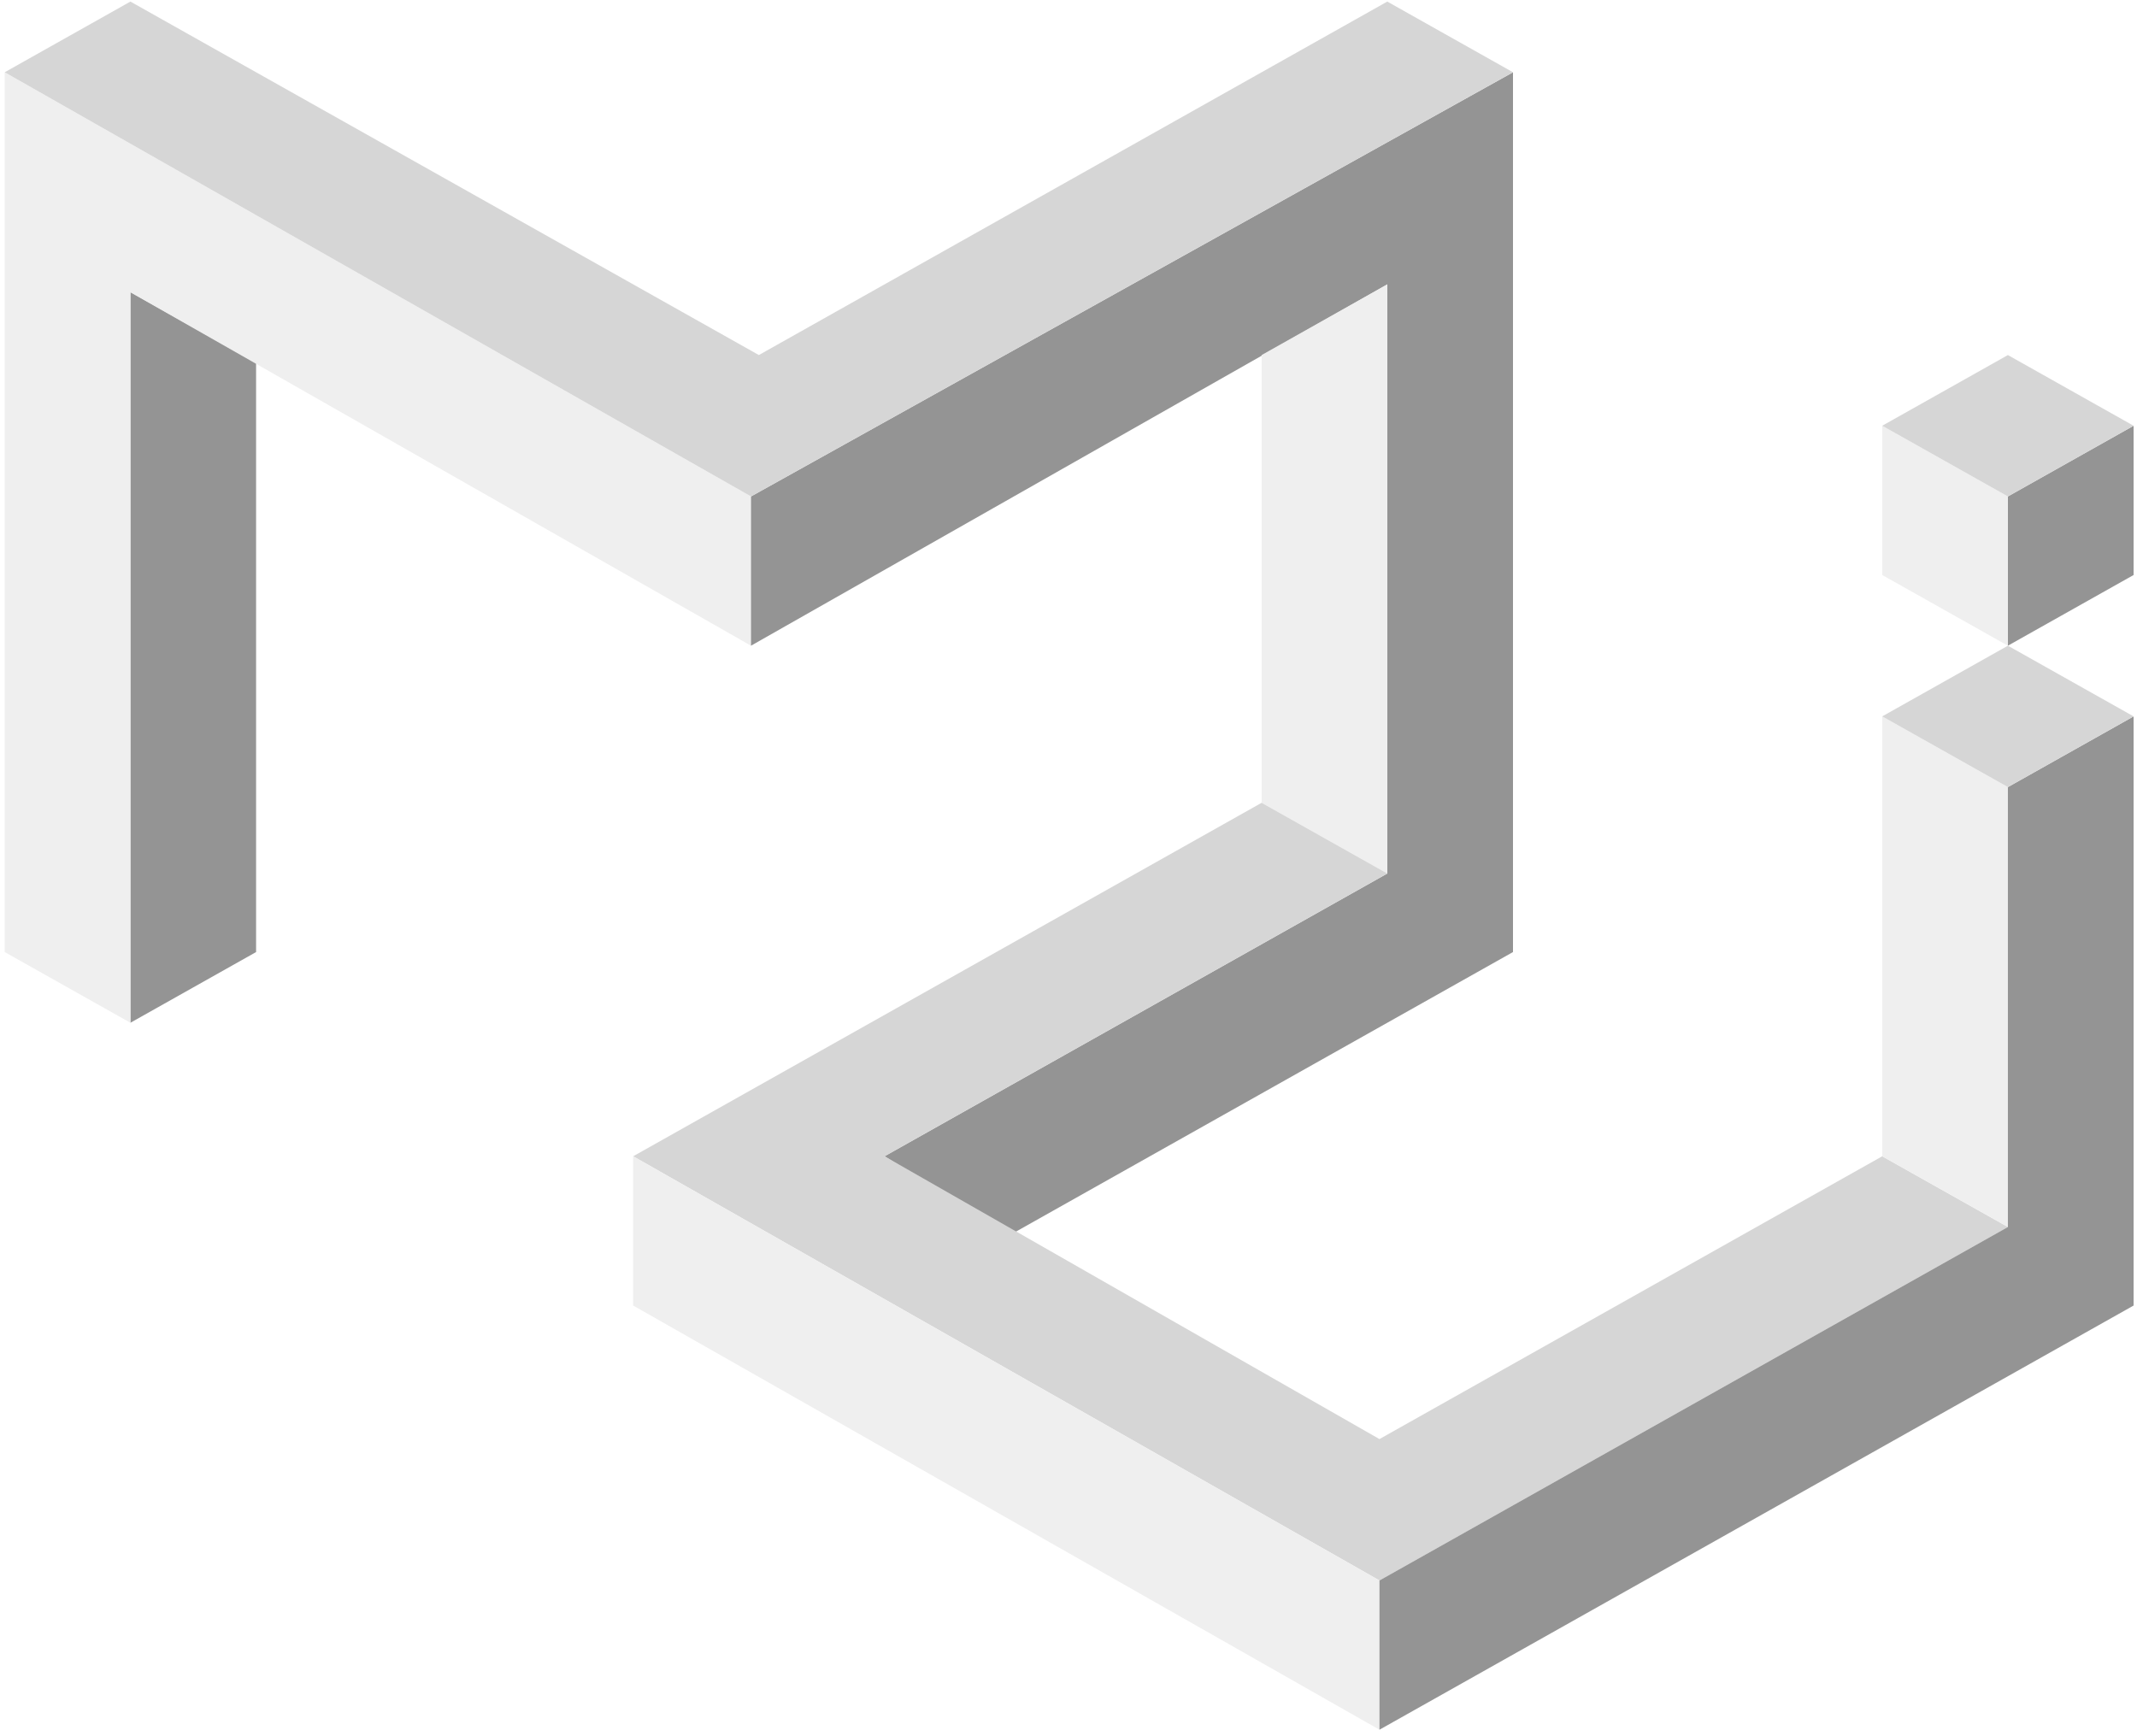
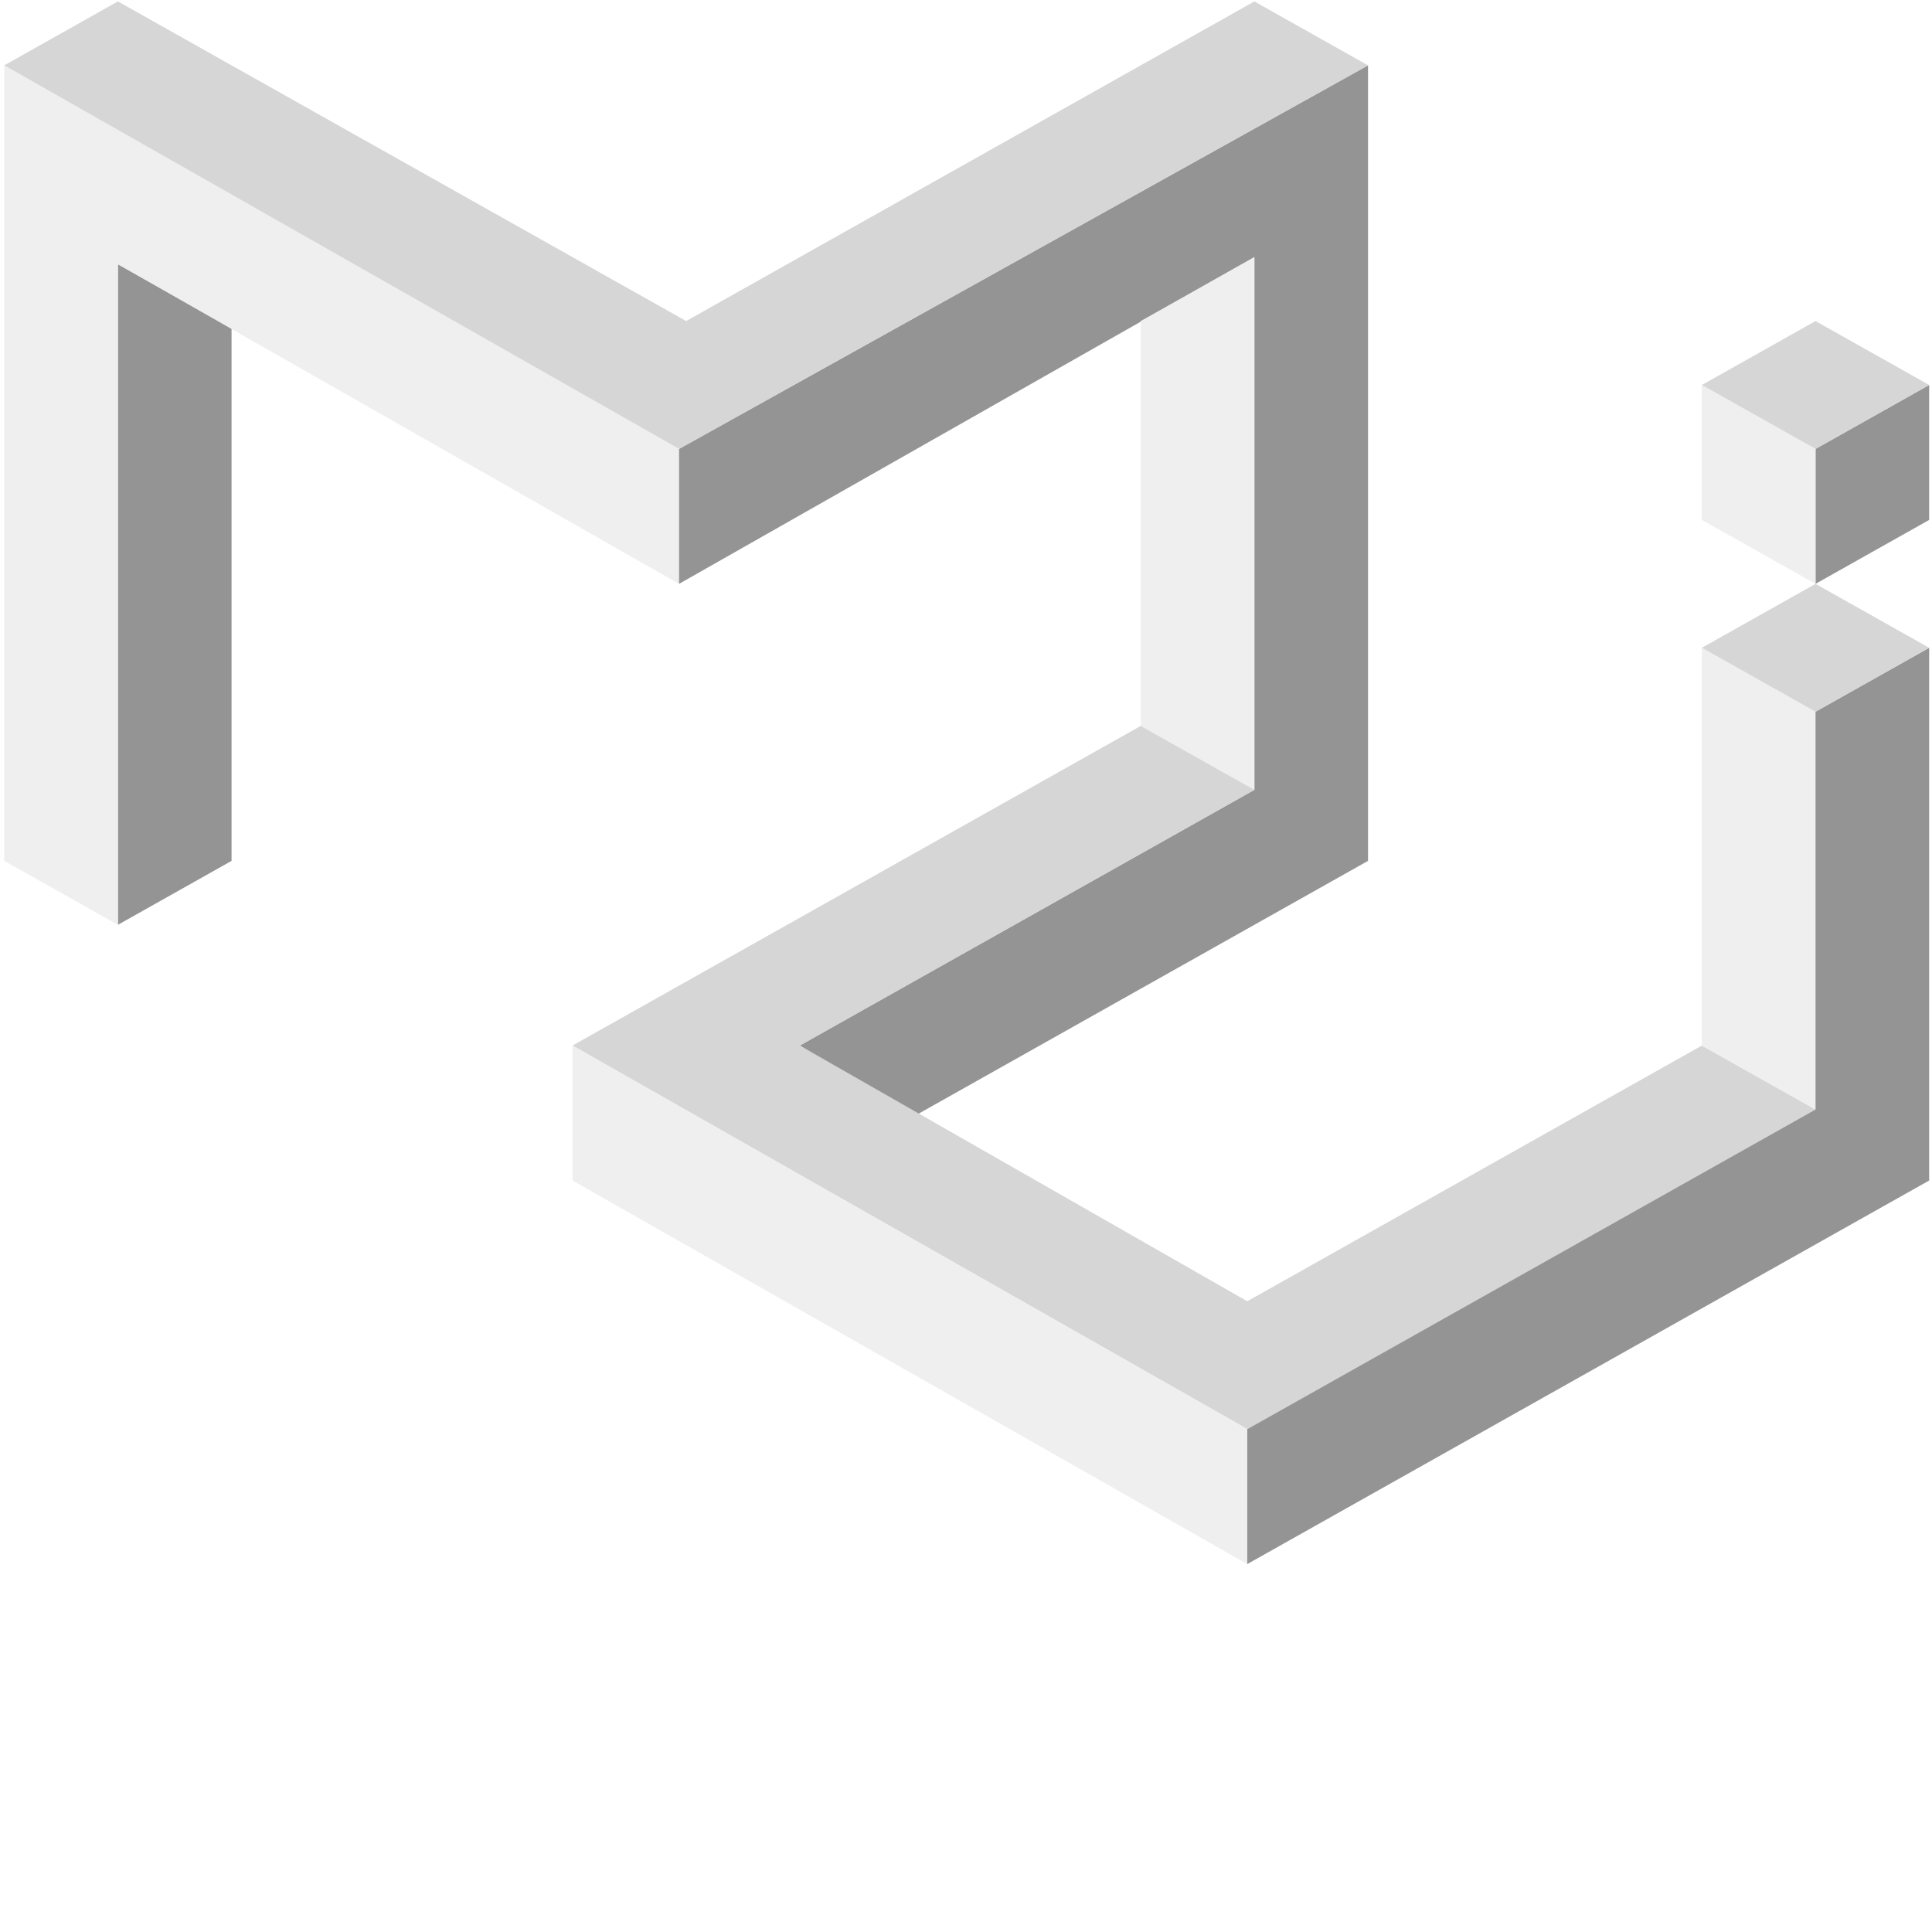
- <svg xmlns="http://www.w3.org/2000/svg" width="2500" height="2031" viewBox="0 0 256 208" preserveAspectRatio="xMinYMin meet">
+ <svg xmlns="http://www.w3.org/2000/svg" width="2500" height="2500" viewBox="0 0 256 256" preserveAspectRatio="xMinYMin meet">
  <path d="M15.624 35.012v87.53l15.058-8.471V43.482l-15.058-8.47z" fill="#949494" />
  <path d="M.565 114.07V8.66l89.411 50.823v17.883L15.624 35.012v87.53L.564 114.07z" fill="#EFEFEF" />
  <path d="M181.27 8.659V114.07l-60.235 33.882-15.059-9.412 60.236-33.882V34.07L89.976 77.365V59.482L181.271 8.66z" fill="#949494" />
  <path d="M166.212.188L90.918 42.541 15.624.188.564 8.658l89.412 50.824L181.271 8.66 166.21.189z" fill="#D6D6D6" />
  <path d="M151.153 42.541v53.647l15.059 8.47V34.072l-15.06 8.47z" fill="#EFEFEF" />
  <path d="M75.859 138.541l75.294-42.353 15.059 8.47-60.236 33.883 59.295 33.883 60.235-33.883 15.059 8.47-75.294 42.354-89.412-50.824z" fill="#D6D6D6" />
  <path d="M75.859 138.541v17.883l89.412 50.823v-17.882L75.859 138.54zM240.565 147.012V94.306l-15.06-8.47v52.705l15.06 8.47z" fill="#EFEFEF" />
  <path d="M165.27 189.365l75.295-42.353V94.306l15.059-8.47v70.588l-90.353 50.823v-17.882z" fill="#949494" />
  <path d="M255.624 85.835l-15.06 8.47-15.058-8.47 15.059-8.47 15.059 8.47z" fill="#D6D6D6" />
  <path d="M240.565 77.365V59.482l15.059-8.47v17.882l-15.06 8.47z" fill="#949494" />
  <path d="M240.565 59.482v17.883l-15.06-8.47V51.011l15.06 8.47z" fill="#EFEFEF" />
  <path d="M255.624 51.012l-15.06 8.47-15.058-8.47 15.059-8.47 15.059 8.47z" fill="#D6D6D6" />
</svg>
